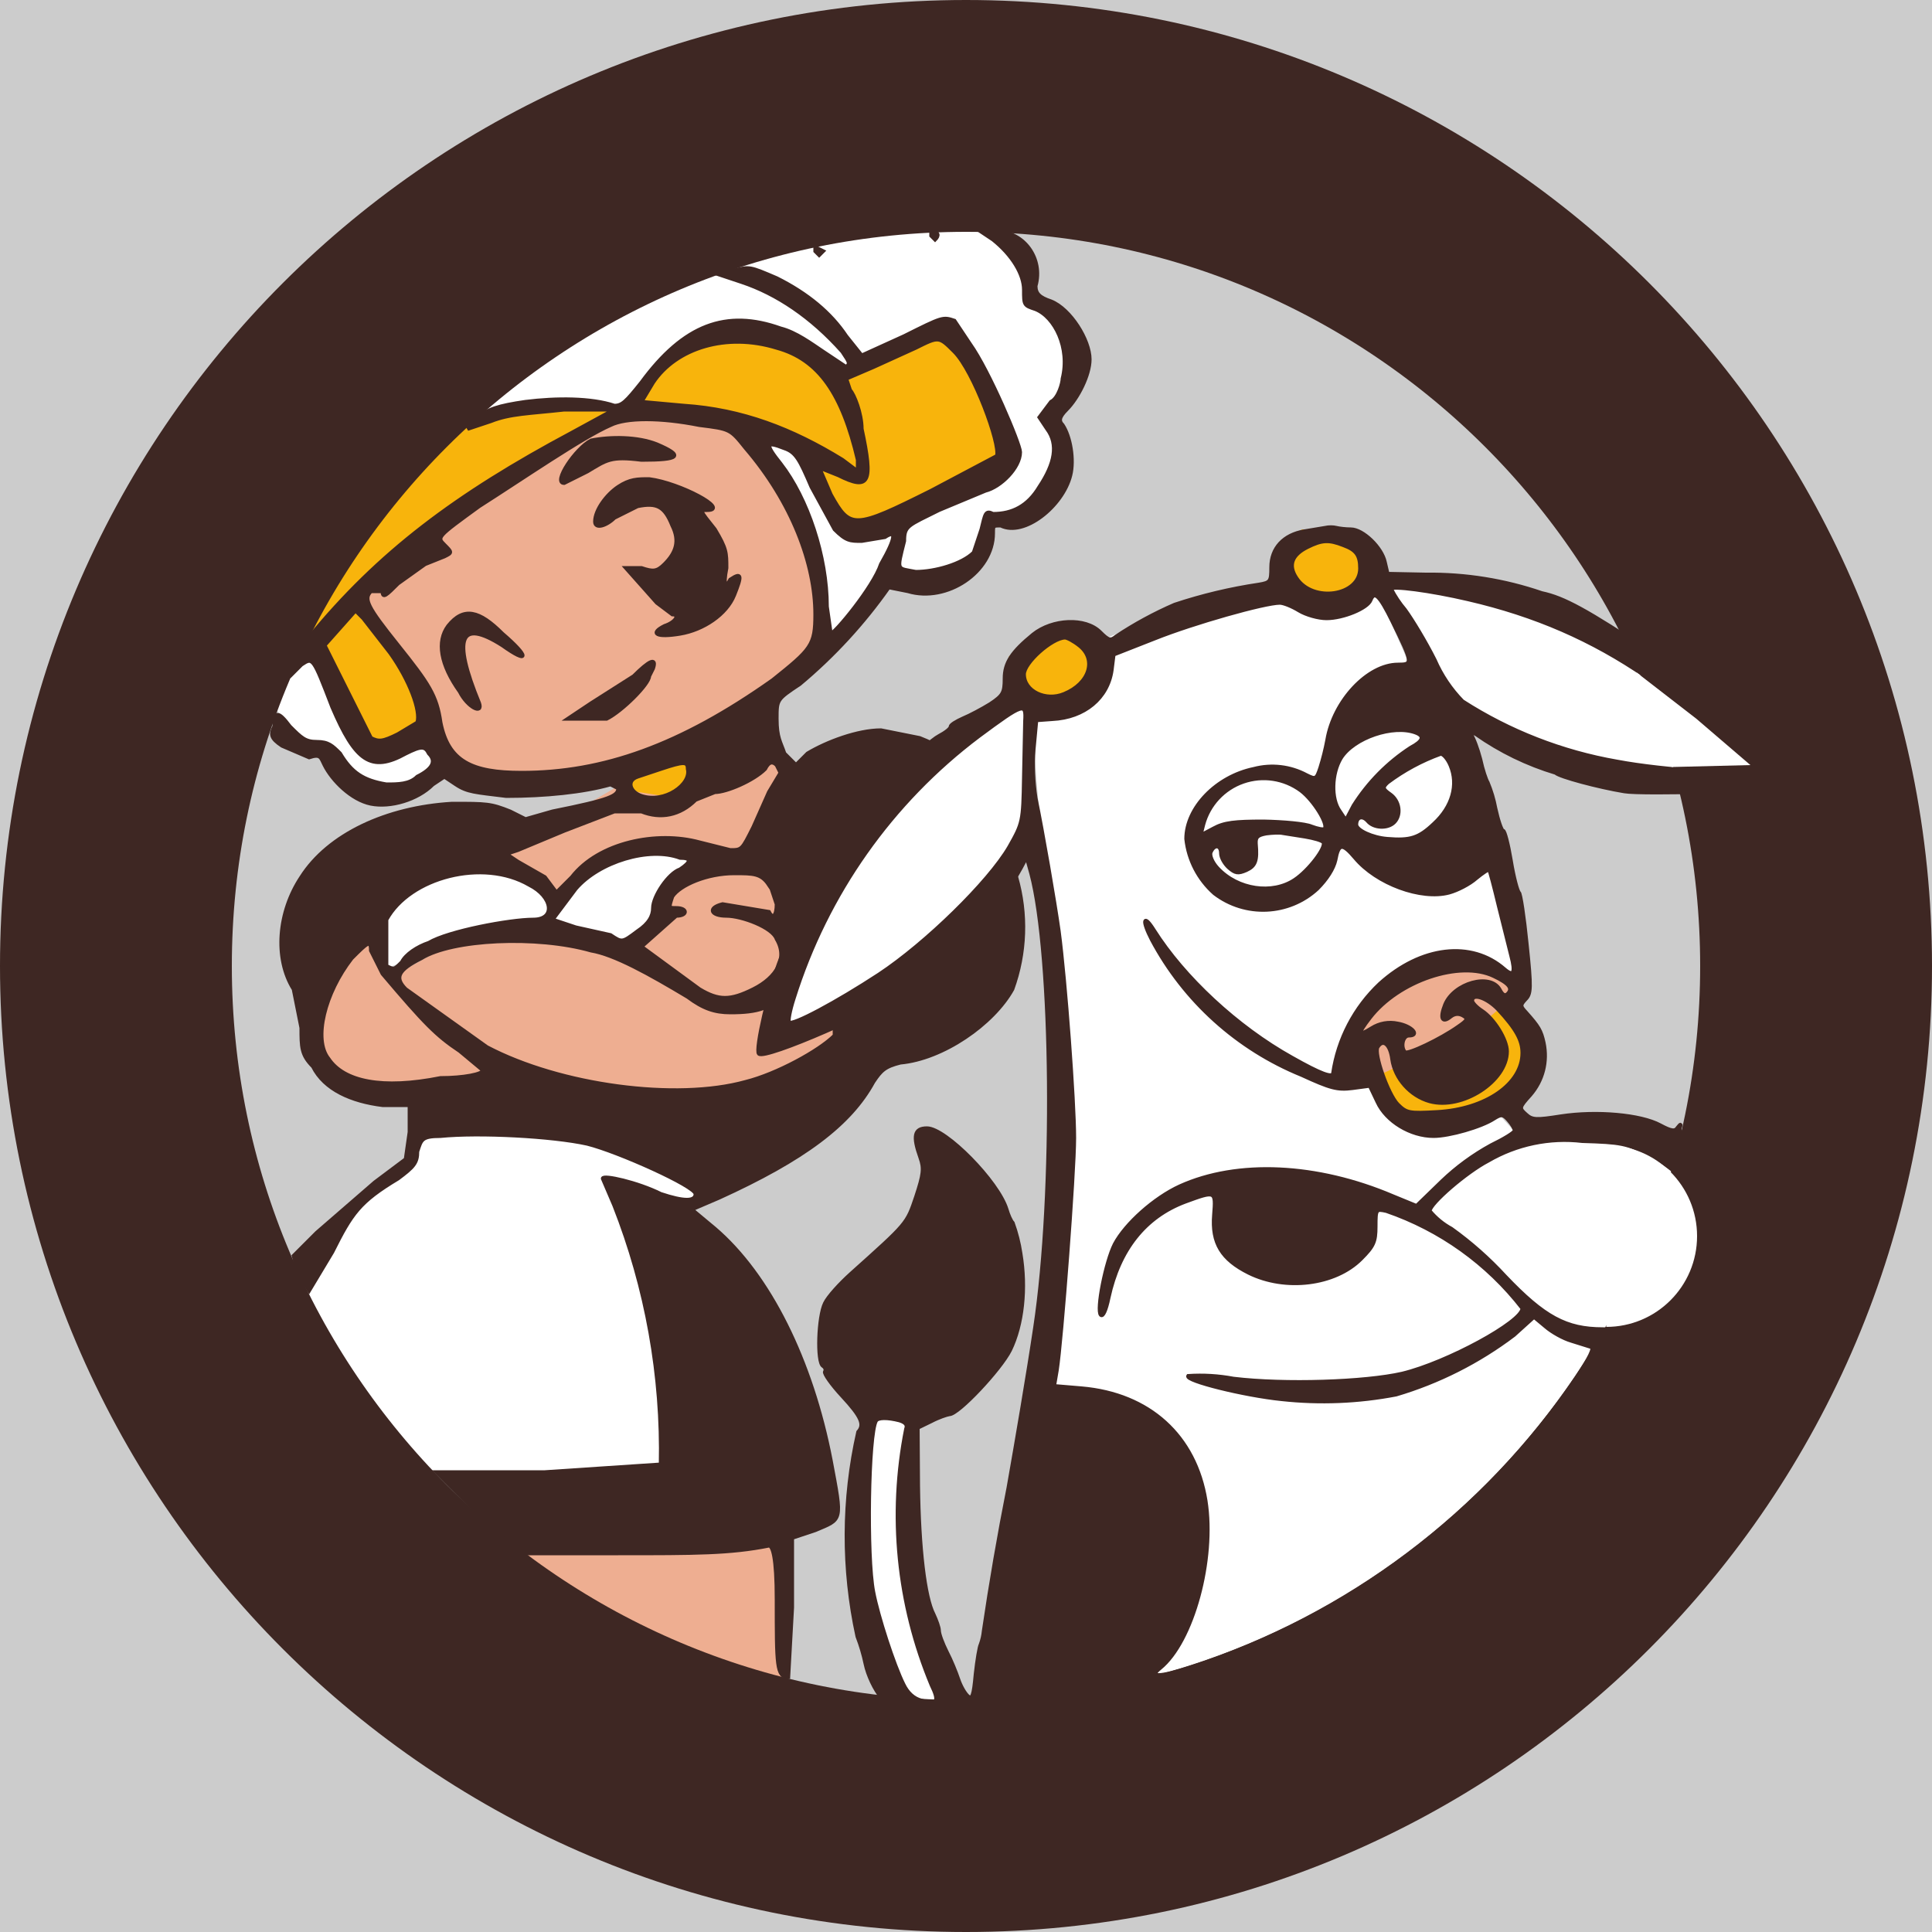
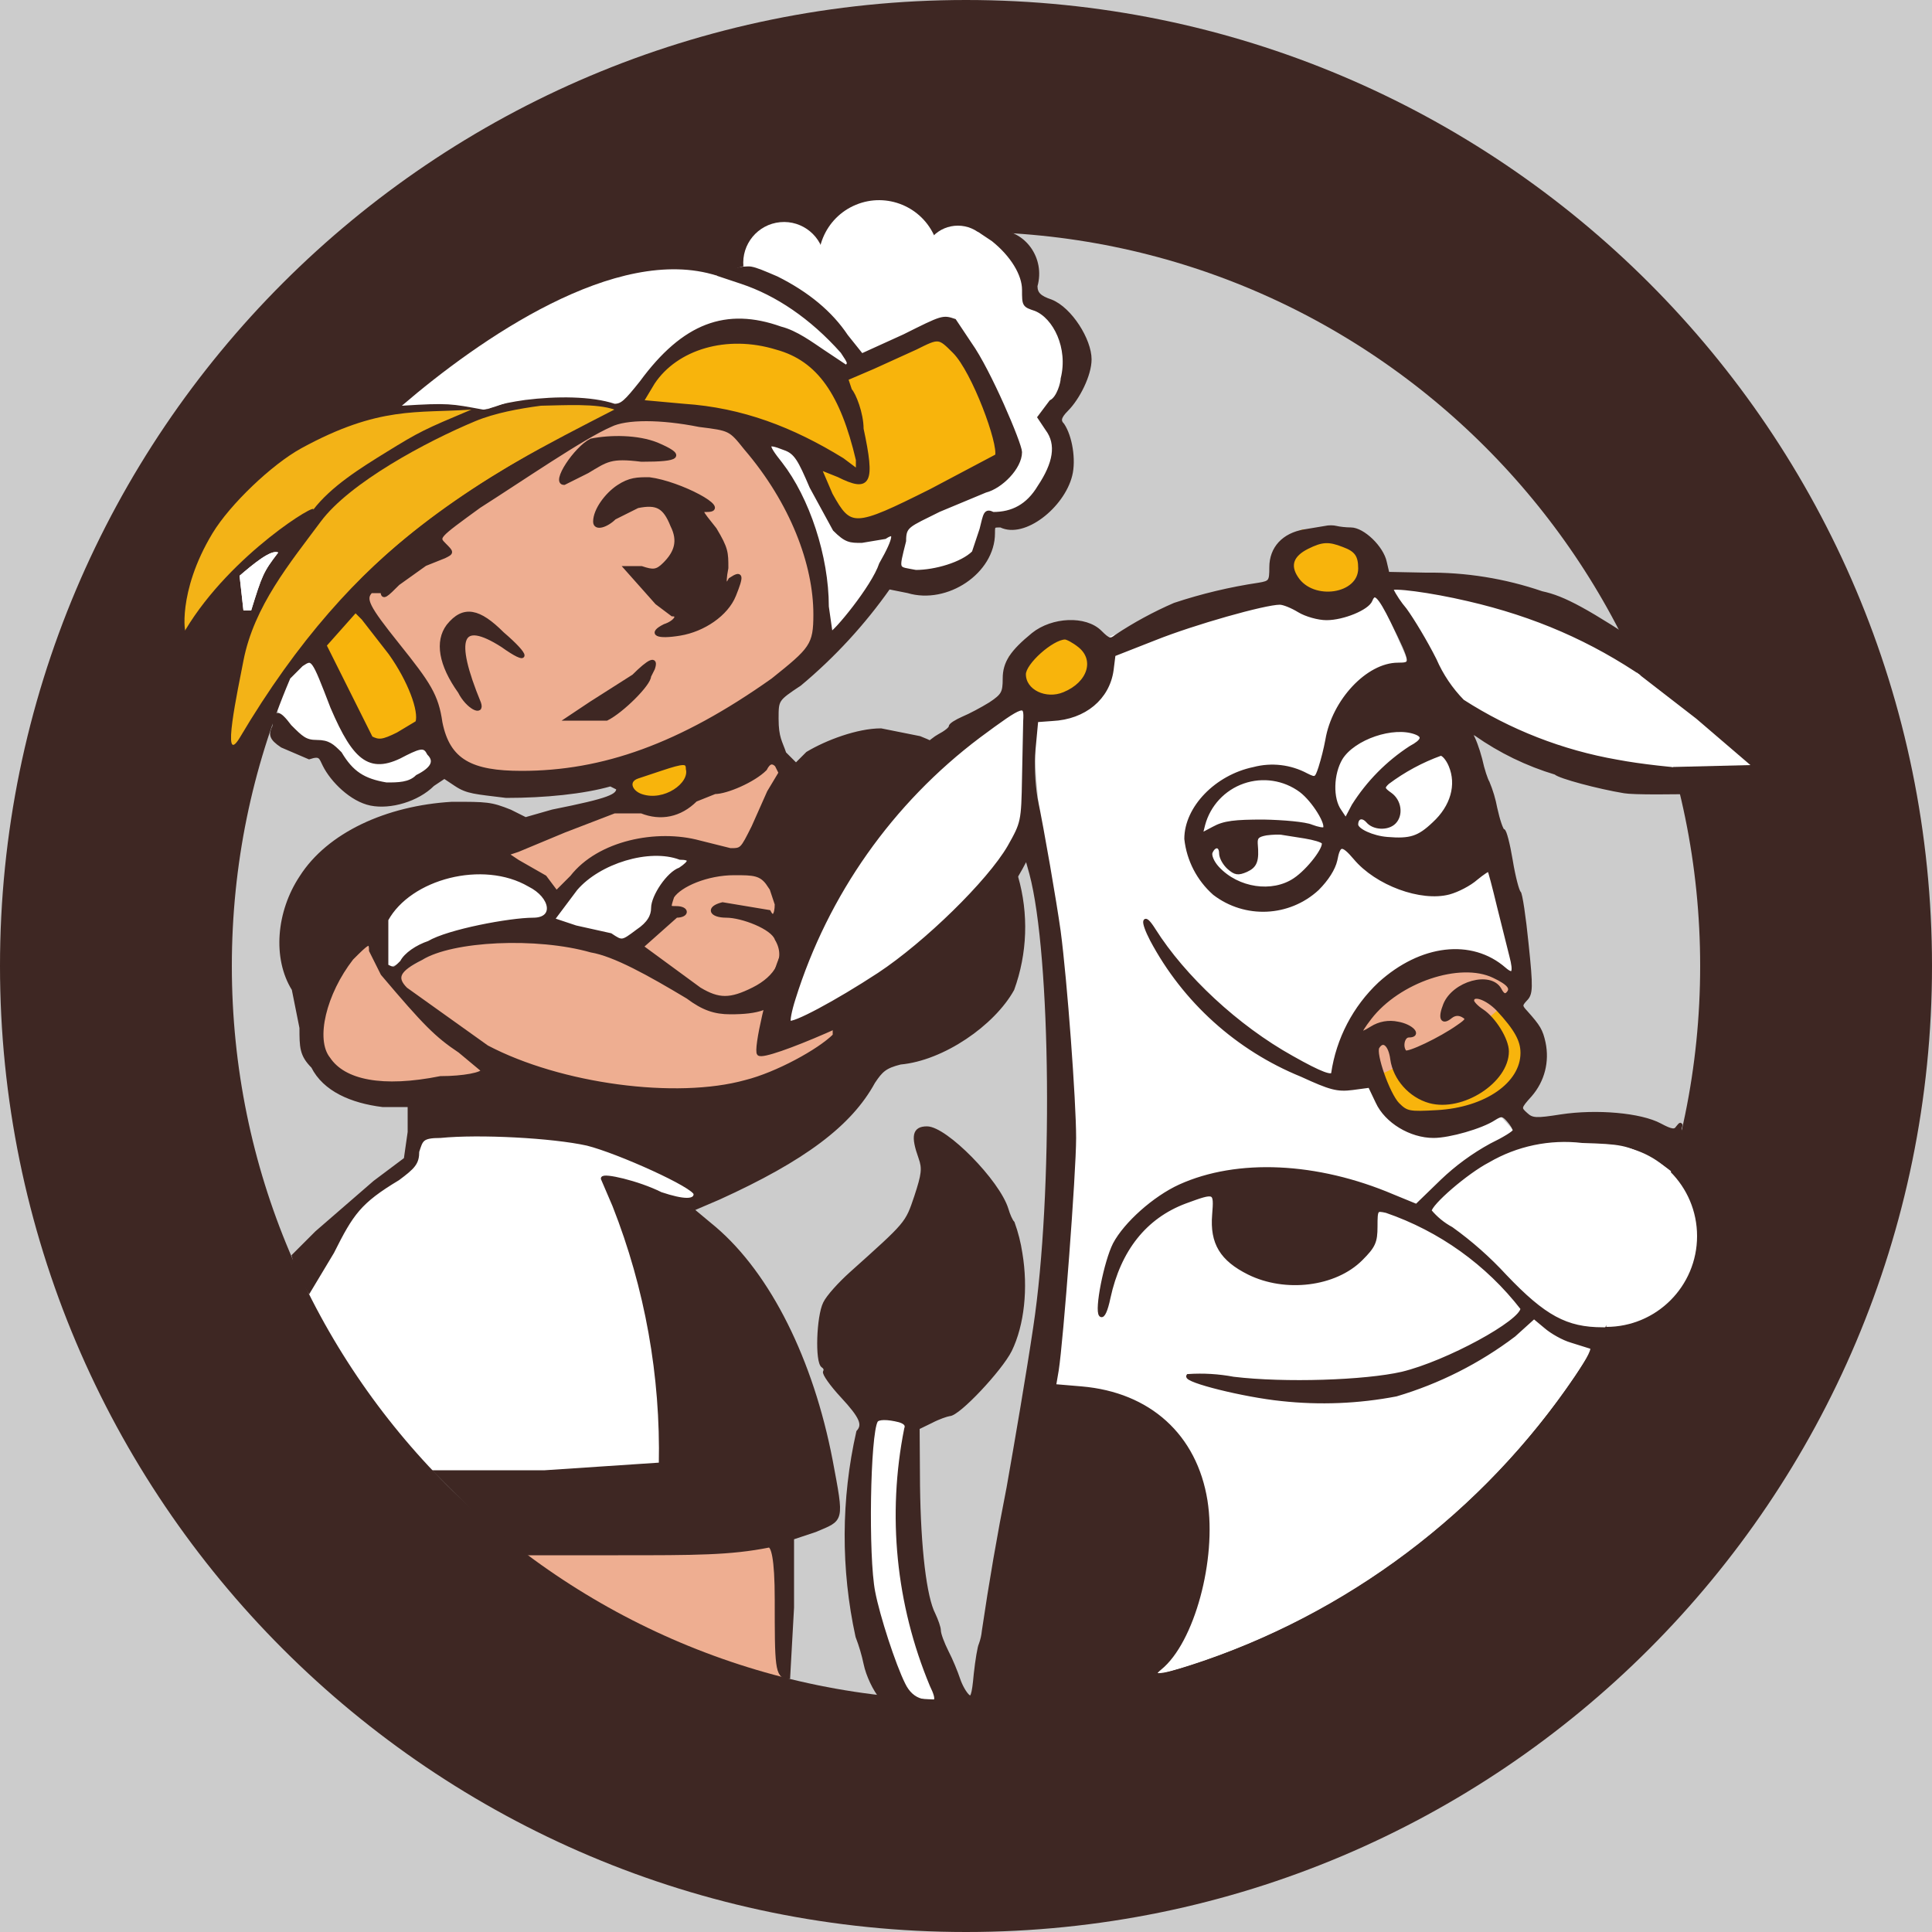
<svg xmlns="http://www.w3.org/2000/svg" viewBox="0 0 500 500">
  <path d="m0 0 h500 v500 h-500 v-500" style="fill: #ccc; stroke: none" />
  <style>
        circle, path {
            fill: #3e2723;
            stroke: #3e2723;
        }
    </style>
  <g>
    <path style="fill: #ffffff; stroke: none" d="m106 291 L211 291 L177 311 L173 381 L110 381 L70 330 L106 300" />
    <path style="fill: #ffffff; stroke: none" d="m99 251 L99 225 L134 225 L144 232 L161 220 L186 220 L171 233 L164 247 L130 239" />
    <path style="fill: #ffffff; stroke: none" d="m77 193 L66 174 L81 169 L96 195 L115 191 L111 203 L95 203" />
    <path style="fill: #ffffff; stroke: none" d="m118 106 L195 58 L257 58 L279 93 L274 106 L274 126 L257 136 L249 147 L229 152 L215 164 L203 121 L183 106" />
    <rect style="fill: #f8b40c; stroke: none" x="162" y="196" width="17" height="10" />
    <path style="fill: #f8b40c; stroke: none" d="m162 105 L182 85 L220 95 L247 86 L261 119 L220 137 L207 116" />
    <path style="fill: #f8b40c; stroke: none" d="m160 106 L112 136 L92 155 L113 187 L97 194 L74 159 L122 106" />
    <path style="fill: #eeae91; stroke: none" d="m96 284 L81 272 L81 259 L96 239 L101 253 L119 243 L152 243 L162 246 L170 237 L177 225 L207 225 L220 269 L191 284" />
    <path style="fill: #eeae91; stroke: none" d="m92 154 L158 106 L191 110 L211 141 L211 168 L170 197 L121 202" />
-     <path style="fill: #eeae91; stroke: none" d="m144 232 L130 221 L159 204 L178 207 L202 195 L202 227 L165 218" />
+     <path style="fill: #eeae91; stroke: none" d="m144 232 L130 221 L162 206 L178 207 L202 195 L202 227 L165 218" />
    <path style="fill: #eeae91; stroke: none" d="m203 397 L203 442 L120 397" />
    <path d="m241 61 1 1c1-1 1-2-1-2v1z" />
    <path d="M257 62c5 4 8 9 8 13s0 4 3 5c5 2 9 10 7 18 0 1-1 5-3 6l-3 4 2 3c3 4 2 9-2 15-3 5-7 7-12 7-2-1-2 0-3 4l-2 6c-3 3-10 5-15 5-5-1-5 0-3-8 0-4 1-4 9-8l12-5c4-1 9-6 9-10 0-2-8-21-13-28l-4-6c-3-1-3-1-13 4l-11 5-4-5c-4-6-10-11-18-15-7-3-7-3-11-2l-4 1 6 2c9 3 18 9 26 18 2 3 2 3 1 4l-6-4c-3-2-7-5-11-6-14-5-25-1-36 14-4 5-5 6-7 6-6-2-15-2-23-1-7 1-10 2-12 4l-3 3 6-2c5-2 10-2 19-3h13l-11 6c-30 16-50 31-68 53l-3 5-1 4 2-2c3-2 3-2 8 11 6 14 10 17 19 12 4-2 5-2 6 0 2 2 1 4-3 6-2 2-5 2-8 2-6-1-9-3-12-8-2-2-3-3-6-3s-4-1-7-4c-3-4-4-4-4 0-1 2-1 3 2 5l7 3c3-1 3 0 4 2 2 4 7 9 12 10s12-1 16-5l3-2 3 2c3 2 5 2 13 3 10 0 20-1 27-3l2 1c0 2-2 3-17 6l-7 2-4-2c-5-2-6-2-15-2-17 1-32 8-39 19-6 9-7 21-2 29l2 10c0 5 0 7 3 10 3 6 10 9 18 10h7v7l-1 7-8 6-15 13-6 6 1 4 3 5 6-10c5-10 7-13 17-19 4-3 5-4 5-7 1-3 1-4 6-4 10-1 29 0 38 2 8 2 28 11 28 13s-3 2-9 0c-6-3-15-5-15-4l3 7a173 173 0 0 1 12 67l-30 2h-28l4 4 11 11 8 6h24c20 0 29 0 39-2 1 0 2 3 2 14 0 17 0 20 3 20l1-18v-18l6-2c7-3 7-2 4-18-5-26-16-48-30-60l-6-5 7-3c22-10 34-19 40-30 2-3 3-4 7-5 11-1 24-10 29-19a47 47 0 0 0 1-29l-2-11-9-11c-7-11-9-12-14-14l-10-2c-6 0-14 3-19 6l-3 3-3-3c-1-3-2-4-2-9s0-5 6-9a130 130 0 0 0 23-25l5 1c10 3 22-5 22-15 0-2 0-2 2-2 6 3 16-5 18-13 1-4 0-10-2-13-1-1-1-2 1-4 3-3 6-9 6-13 0-5-5-13-10-15-3-1-4-2-4-4 2-7-3-14-10-14h-4l3 2zm-56 28c11 3 17 12 21 29v3l-4-3c-13-8-26-13-41-14l-11-1 3-5c6-9 19-13 32-9zm46 1c5 5 12 24 11 27l-17 9c-20 10-21 10-26 1l-3-7 5 2c8 4 9 2 6-12 0-4-2-9-3-10l-1-3 7-3 11-5c6-3 6-3 10 1zm-66 19c8 1 8 1 12 6 12 14 18 30 18 43 0 8-1 9-11 17-24 17-44 24-65 24-13 0-19-3-21-13-1-7-3-10-11-20s-9-12-7-14h3c0 2 1 1 4-2l7-5 5-2c2-1 2-1 0-3s-2-2 9-10c11-7 27-18 34-21 4-2 13-2 23 0zm22 6c3 1 4 3 7 10l6 11c3 3 4 3 7 3l6-1c3-2 3 0-1 7-2 6-12 18-13 18l-1-7c0-13-5-28-12-37-4-5-4-6 1-4zM94 160l7 9c5 7 8 15 7 18l-5 3c-4 2-5 2-7 1l-12-24 8-9 2 2zm84 39c1 4-6 9-12 7-3-1-4-4-1-5l6-2c6-2 7-2 7 0zm24 1-3 5-4 9c-3 6-3 6-6 6l-8-2c-11-3-26 0-33 9l-4 4-3-4-7-4-3-2 3-1 12-5 13-5h7c5 2 10 1 14-3l5-2c3 0 10-3 13-6 1-2 2-2 3-1l1 2zm-26 22c3 0 3 1 0 3-3 1-7 7-7 10 0 2-1 4-4 6-4 3-4 3-7 1l-9-2-6-2 6-8c6-7 19-11 27-8zm-39 7c6 3 7 9 1 9s-22 3-27 6c-3 1-6 3-7 5-2 2-2 2-4 1v-12c6-11 25-16 37-9zm62-1 2 6c0 3-1 4-2 2l-12-2c-4 1-3 3 1 3s12 3 13 6c3 5 0 10-6 13s-9 3-14 0l-15-11 9-8c3 0 3-2 0-2-2 0-2 0-1-3 2-3 9-6 16-6 5 0 7 0 9 3zm-46 18c6 1 15 6 25 12 4 3 7 4 11 4 7 0 11-1 15-6l3-3 3 3 6 6v6c-4 4-15 10-23 12-18 5-48 1-67-9l-21-15c-3-3-2-5 4-8 8-5 30-6 44-2zm-57 0 3 6c11 13 14 16 20 20l6 5c0 1-5 2-11 2-15 3-25 1-29-5-4-5-1-17 6-26 4-4 5-5 5-2z" />
    <path d="M153 114c-4 2-10 11-7 11l6-3c5-3 6-4 14-3 10 0 11-1 4-4-5-2-12-2-17-1zm7 12c-3 2-6 6-6 9 0 2 3 1 5-1l6-3c5-1 7 0 9 5 2 4 1 7-2 10-2 2-3 2-6 1h-4l8 9 4 3c2 0 1 2-2 3-4 2-2 3 4 2s12-5 14-10 2-6-1-4c-1 2-2 2-1-3 0-4 0-5-3-10-4-5-4-5-2-5 6 0-7-7-15-8-3 0-5 0-8 2zm-44 36c-3 4-2 10 3 17 2 4 6 6 5 3-7-17-5-22 6-15 7 5 7 3 0-3-6-6-10-7-14-2zm48 13-11 7-6 4h10c4-2 11-9 11-11l1-2c1-3-1-2-5 2zm47-110 1 1 1-1-2-1v1z" />
  </g>
  <g>
    <path style="fill: #ffffff; stroke: none" d="m222 397 l5 -38 l9 9 l-2 35 l10 38 h-10" />
    <path style="fill: #ffffff; stroke: none" d="m199 269 L215 228 L242 195 L265 180 L267 185 L267 213 L247 242" />
    <path style="fill: #ffffff; stroke: none" d="m357 151 L379 151 L427 171 L458 201 L423 201 L377 185" />
    <path style="fill: #ffffff; stroke: none" d="m252 450 l20 -116 v-64 l-3 -59 l-3 -37 l46 -20 l44 -2 l35 80 l1 22 l-19 18 l20 22 l37 -2 l21 38 l-118 120" />
    <path style="fill: #f8b40c; stroke: none" d="m261 170 l10 -8 h7 L286 167 v7 l-10 7 h-6 l-6 -6" />
    <path style="fill: #f8b40c; stroke: none" d="m331 141 l6 -4 h9 l6 5 v6 l-6 9 h-11 l-4 -5" />
    <path style="fill: #f8b40c; stroke: none" d="m359 265 L360 274 L367 281 h10 L388 274 h-7 L377 257 L382 253 L394 267 v9 L386 285 L374 288 h-13 L353 277 v-9" />
    <path style="fill: #eeae91; stroke: none" d="m347 281 L349 269 L359 255 L375 249 L384 249 L394 256 L381 267 L351 281" />
    <path d="m343 136.6-5.4.9c-5.4.9-8.6 4.4-8.6 9.3 0 3.7-.2 4-3.2 4.5a130 130 0 0 0-21.8 5.2 97.5 97.5 0 0 0-15.1 8.2c-1.5 1.2-2 1.1-4.2-1.1-3.8-3.8-12.3-3.4-17.3.6-5.5 4.5-7.4 7.3-7.4 11.4 0 3.7-.4 4.4-3.7 6.6-2.1 1.3-5.3 3-7 3.7-1.8.8-3.3 1.7-3.3 2.2 0 .5-1.3 1.5-3 2.4-1.6.8-6.7 5.3-11.2 9.9-6.9 6.8-9.9 11-17.5 24.2a254.8 254.8 0 0 0-12.2 23.4c-3 7.6-6.7 23.7-5.7 24.7 1.6 1.6 31.4-11.4 38.2-16.6l4.5-3.1c2.3-1.5 15.5-14.5 17.4-17.1l3.6-4.9a56 56 0 0 0 4.1-6.4l1.5-2.8 1.2 4.3c5.6 21.1 6.2 83.1 1 117.4-1.8 12.1-4.8 29.6-6.9 41.5a765.3 765.3 0 0 0-6.4 37.1 14 14 0 0 1-.8 3.5c-.3.5-.9 4-1.3 7.7-.5 5.6-.9 6.6-2 5.7-.8-.7-1.9-2.6-2.5-4.4-.6-1.8-1.9-5-3-7.1-1.1-2.2-2-4.6-2-5.5 0-.8-.7-2.7-1.4-4.2-2.3-4.4-3.8-17.1-4-33.3l-.1-15 3.5-1.7c1.9-1 4-1.7 4.7-1.8 2.3 0 13.2-11.6 15.7-16.6 3.2-6.6 4.2-16 2.7-25a41 41 0 0 0-2-7.9c-.5-.5-1.2-2.1-1.6-3.5-2.2-7.2-15.8-21-20.6-21-3.3 0-3.7 2-1.7 7.6 1 2.8.8 4.3-1.1 10.1-2.4 7.1-2.2 6.8-16.8 19.9-2.9 2.6-6 6-6.8 7.7-1.7 3.4-2.1 15.2-.5 16.2.6.4.8 1 .5 1.5-.3.4 1.7 3.3 4.5 6.3 5 5.4 5.8 7.4 4.1 9.3a121.9 121.9 0 0 0-.2 52.9 46 46 0 0 1 2.1 7.1c.6 2.9 2.4 6.7 4.1 8.7l3 3.7h16.4c13 0 20.3-.6 36.4-3 18.9-2.8 21-3.4 34.9-8.9 37.7-15.1 71-41.3 90.6-71.3l7.5-11.6 6.8-2c9.6-3 14.2-7.8 21.9-23.2 1.1-2.1 1.8-5.9 1.8-9.6.1-5.1-.3-6.7-2.8-10.3a36.2 36.2 0 0 0-6.6-6.9c-2.1-1.6-3.5-3.3-3.3-4.2.4-1.2.3-1.2-.5-.2-.7 1.1-1.6 1-4.6-.6-5-2.7-16.4-3.7-25.6-2.3-6.4 1-7.5 1-9.1-.5-1.8-1.6-1.8-1.8 1.1-5 3.3-3.8 4.5-8.7 3.5-13.5-.7-3.2-1.3-4.2-4.6-7.9-1.5-1.6-1.5-1.9-.1-3.4 1.4-1.4 1.5-2.9.3-14.3-.7-7-1.6-13-2-13.3-.4-.3-1.4-4-2.1-8.3-.7-4.2-1.6-7.7-2-7.7-.4 0-1.3-2.6-2-5.8a33 33 0 0 0-2-6.7c-.4-.6-1.3-3.2-1.9-6-.7-2.7-1.8-5.6-2.4-6.4-1-1.2-.8-1.2 1.3-.1a71.7 71.7 0 0 0 20.6 10c1 1 11.1 3.7 17.8 4.8 4.5.8 41.3-.2 42.2-1.1.4-.3-1.1-3-3.1-5.9a111.4 111.4 0 0 0-32-28.7c-16.9-11.2-22.8-14.4-28.5-15.6a89 89 0 0 0-30-4.8l-9.9-.2-.7-3c-.8-3.8-5.7-8.5-8.8-8.5-1.3 0-3-.2-3.8-.4-.7-.2-2-.2-2.8 0zm4.7 4.5c3.3 1.2 4.3 2.6 4.3 6 0 7.2-12.3 9-16.5 2.5-2.2-3.3-1.2-6 2.8-8 3.8-1.9 5.6-2 9.4-.5zm32.3 14c17.3 4 32 10.4 46 20 8.8 6 27 22.3 27 24.1 0 1.6-22.4.2-34.5-2.1a108.4 108.4 0 0 1-40-15.6 35.6 35.6 0 0 1-7.2-10.7c-2.3-4.6-5.8-10.4-7.7-13a28 28 0 0 1-3.6-5.4c0-.9 10.2.4 20 2.7zm-19.6 5.8c5.3 10.8 5.3 11.1 1.4 11.1-7.8 0-16.6 9.4-18.3 19.5a63 63 0 0 1-1.8 7.2c-1 3-1.2 3.1-3.6 1.9a18.7 18.7 0 0 0-13.6-1.6c-9.7 2-17.5 10.1-17.5 18.1a22 22 0 0 0 7.3 14.1 20.7 20.7 0 0 0 26.6-1.2c2.5-2.5 4.2-5.2 4.7-7.4.8-4.4 1.8-4.5 5.1-.6 5.6 6.7 17.1 10.9 24.3 9 2.2-.6 5.3-2.2 7-3.7 1.7-1.4 3.2-2.4 3.4-2.2.2.2 1.3 4.4 2.5 9.4l3.2 12.8c1.2 4.5.6 5.6-1.8 3.5-8.5-7.4-21.5-5.9-32.2 3.8a39.8 39.8 0 0 0-12.1 23.2c-.2 1.2-3.1.2-10.7-4.1-14.2-7.9-28-20.8-35.7-33-2.7-4.3-3.1-2.5-.5 2.5a76.7 76.7 0 0 0 38.8 35c7.4 3.4 9.2 3.9 13.1 3.4l4.5-.6 2 4.2c2.3 5 8.6 8.8 14.5 8.8 4.1 0 12.4-2.4 15.6-4.5 1.9-1.2 2.4-1.2 3.8.4.9 1 1.6 2.2 1.6 2.7s-2.8 2.2-6.1 3.8a60 60 0 0 0-12.7 9.3l-6.6 6.4-6.1-2.5c-19.7-8.4-40.3-9.3-55.1-2.6-6.6 3-14.1 9.7-16.9 15-2.3 4.5-4.8 17.1-3.6 18.3.5.5 1.3-1.1 2-4.5 2.7-12.4 9.4-20.9 19.8-24.8 7.9-2.9 8-2.9 7.5 3.4-.6 7.3 2 11.5 9 15 9.5 4.7 22.3 3.1 29-3.6 3.3-3.3 3.8-4.4 3.8-8.4 0-4.5.1-4.6 2.8-4a75.6 75.6 0 0 1 35.2 25.2c0 3.5-19.5 14.1-31.1 16.9-9.6 2.2-30.4 2.9-43.7 1.3a46.6 46.6 0 0 0-11.7-.7c-.8 1.2 14.4 5 24.2 6a100 100 0 0 0 29.6-1.2 95.4 95.4 0 0 0 30.5-15.4l5.2-4.7 3 2.5c1.6 1.4 4.6 3.1 6.7 3.7l5.1 1.6c.9.2-.4 2.8-3.7 7.8a193 193 0 0 1-99.9 75.1c-8.1 2.6-11.1 2.7-8 .2 8.4-6.8 14.2-28.1 11.8-43.3-2.7-16.8-14.6-27.6-32.1-29.1l-7.1-.6.7-4.1c1.2-7.7 4.5-51.1 4.5-60.1 0-9.5-2.3-40.7-4-53.5-1.1-7.8-4.2-25.8-6-34.5a55 55 0 0 1-.5-12.6l.7-7.5 4.1-.3c8.4-.4 14.4-5.5 15.4-12.7l.5-4 10.7-4.2c10-4 28.4-9.2 32.3-9.2 1 0 3.2.9 5 2 1.8 1.1 5 2 7.1 2 4.3 0 10.6-2.6 11.4-4.7 1-2.5 2.3-1.3 5.7 5.6zm-81 6.2c4.5 3.6 2.6 9.8-4 12.5-4.8 2-10.4-.7-10.4-5.1 0-3 7.2-9.4 10.6-9.5.6 0 2.3.9 3.8 2.1zm-14.1 19.5-.3 14.6c-.2 11.5-.3 11.8-3.8 18-5.3 9.1-21.6 25-33.7 33-11 7.2-22.4 13.3-23.3 12.4-.3-.4.2-3.1 1.2-6.2a135.8 135.8 0 0 1 47.9-67.9c11.6-8.6 12.3-8.8 12-3.9zm101.1 3c2.4.9 1.9 2.2-1.3 3.9a49.3 49.3 0 0 0-14.8 15l-2 3.8-1.6-2.4c-2.3-3.2-2.1-9.7.3-13.7 3.3-5.3 13.6-8.8 19.4-6.6zm9 8.5c2.1 5 .5 10.7-4.3 15.1-3.9 3.7-6.1 4.4-12.1 3.9-3.8-.3-8-2.2-8-3.7 0-2 1.6-2.5 3-.9 1.5 1.8 5.1 2 6.8.3 1.9-1.9 1.4-5.5-1-7.2-2-1.4-2.1-1.8-.7-3.1a52.8 52.8 0 0 1 13.7-7.4c.7-.1 1.9 1.3 2.6 3zm-38.7 6.5c3.3 2.5 7.2 8.8 6.1 9.9-.3.3-1.8 0-3.4-.6-1.6-.7-7.2-1.2-12.4-1.3-7.4 0-10.2.3-12.9 1.8l-3.4 1.8.7-2.8a16.2 16.2 0 0 1 25.3-8.8zm1 11.9c2.4.4 4.5 1 4.8 1.5.8 1.3-3.8 7.3-7.4 9.7-5.8 3.9-14.8 2.6-20-3-1.4-1.5-2.1-3.3-1.8-4.1.9-2.2 2.7-2 2.7.2 0 1.1.9 2.7 2 3.7 1.7 1.5 2.4 1.6 4.5.7 2.4-1.1 2.9-2.4 2.5-6.9-.1-1.7.5-2.2 2.7-2.6 1.5-.2 3.5-.3 4.3-.1l5.7.9zm48.9 36.1c4 1.9 5 3.2 3.6 4.6-.7.7-1.4.3-2.1-1.1-2.4-4.3-11.8-1.7-14.1 3.9-1.4 3.5-.8 4.9 1.4 3.1 1-.8 2.1-.9 3.2-.3 1.4.8 1.3 1.2-1.2 2.9-4.5 3.2-13.1 7.3-13.8 6.6-1.2-1.3-.6-4.3 1-4.3 3 0 .7-2.5-2.9-3.1a9 9 0 0 0-6.7 1.2c-3.7 2.3-3.8 1.6-.5-2.7 7.4-9.6 23.3-15 32.1-10.8zm1.1 8.6c4.7 5.1 6.3 8 6.3 11.3 0 8-9.4 14.6-22.1 15.3-7.2.4-7.9.3-10.2-2-2.5-2.6-6.2-13.1-5.2-14.8 1.4-2.3 3.3-.8 3.8 3.1.7 5 4.7 9.5 9.7 10.9 8.4 2.3 20-5.2 20-12.9 0-3-3.3-8.4-6.5-10.5-1.4-.9-2.5-2.1-2.5-2.6 0-2.1 3.8-.8 6.7 2.2zm38.8 37.5c10.8 5.6 15.9 13.6 14.6 22.9a25.7 25.7 0 0 1-26.3 22.4c-9.5 0-15.2-3.1-25.3-13.7a90.5 90.5 0 0 0-13.9-12.3 19 19 0 0 1-5.6-4.6c0-1.9 9.5-10.1 15.1-13a39.3 39.3 0 0 1 24.4-5.1c10.1.3 11.5.6 17 3.4zm-193.7 68.9c1.6.5 2.1 1.2 1.7 2.2a114.3 114.3 0 0 0 6.6 66.3c2.1 4.3 1.5 5.2-2.7 4-1.9-.5-3.5-1.9-4.6-4.2-2.5-5-6.6-17.6-7.8-23.9-1.8-9.1-1.3-40.8.7-44.3.5-.9 3-.9 6.1-.1z" />
  </g>
  <g>
    <circle r="220" cy="250" cx="250" stroke-width="60" style="fill: transparent" />
+     <path style="fill: #ffffff; stroke: none" d="M256.9 67.4 a1,1 0 0,0 -18,0" />
+     <path style="fill: #ffffff; stroke: none" d="M242 61.5 a1,1 0 0,0 -29,12" />
+     <path style="fill: #ffffff; stroke: none" d="M213.4 67 a1,1 0 0,0 -21,2" />
+     <path style="fill: #ffffff; stroke: none" fill-rule="evenodd" d="M185.5,71.333c0.611,0.15-2.923,4.521-14.5,12.668-4.73,3.329-9.323,5.6-14,9-3.526,2.562-30.046,13.357-32,13-8.276-1.512-8.847-1.769-21-1C123.967,87.869,159.517,63.065,185.5,71.333ZM72,143c-3.862,5.027-4.152,5.817-7,15H63l-1-9C65.379,146.113,70.19,142.051,72,143Z" />
+     <path style="fill: #ffffff; stroke: none" fill-rule="evenodd" d="M72,143c-3.862,5.027-4.152,5.817-7,15H63l-1-9C65.379,146.113,70.19,142.051,72,143Z" />
+     <path style="fill: #f3b317; stroke: none" fill-rule="evenodd" d="M140,105c6.149-.115,14.456-0.625,19,1-34.606,17.785-66.7,33.832-97,85-4.828,7.843-.464-12.424,1-20,2.736-14.154,12.1-25.36,20-36,7.507-10.113,27.451-20.775,40-26C128.063,106.892,134.3,105.752,140,105Zm-18,1c-12.212,5.151-13.322,5.644-22,11-6.67,4.116-14.337,8.879-19,15,1.946-2.554-21.19,11.287-33,31,0,1.88-2.333-9.546,7-25,4.491-7.436,15.37-17.829,23-22C98.181,104.969,107.988,107,122,106Z" />
    <path style="fill: #ffffff; stroke: none" d="m423.5 174 L439 186 L453 198 L432.7 198.5" />
    <path style="fill: #ffffff; stroke: none" d="M415.7 343.4 a1,1 0 0,0 0,-47" />
  </g>
</svg>
